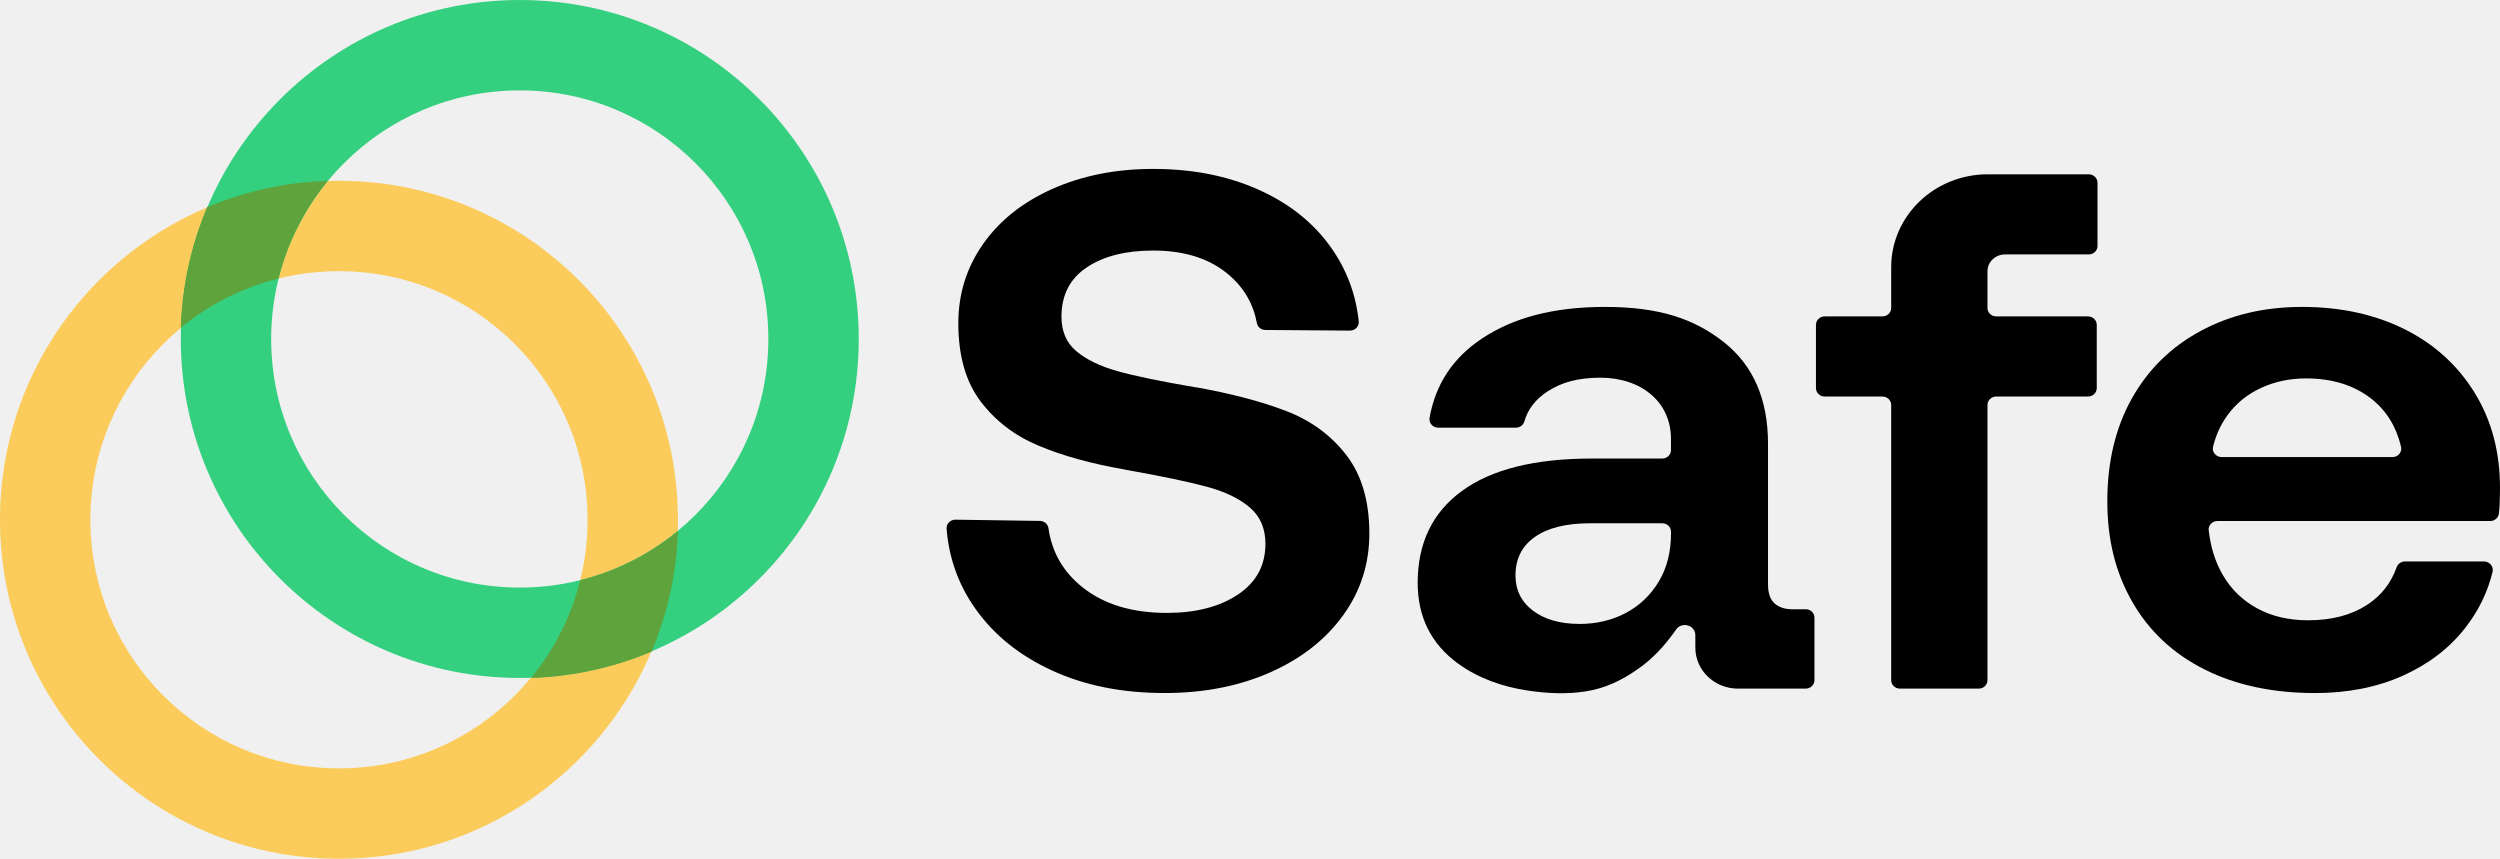
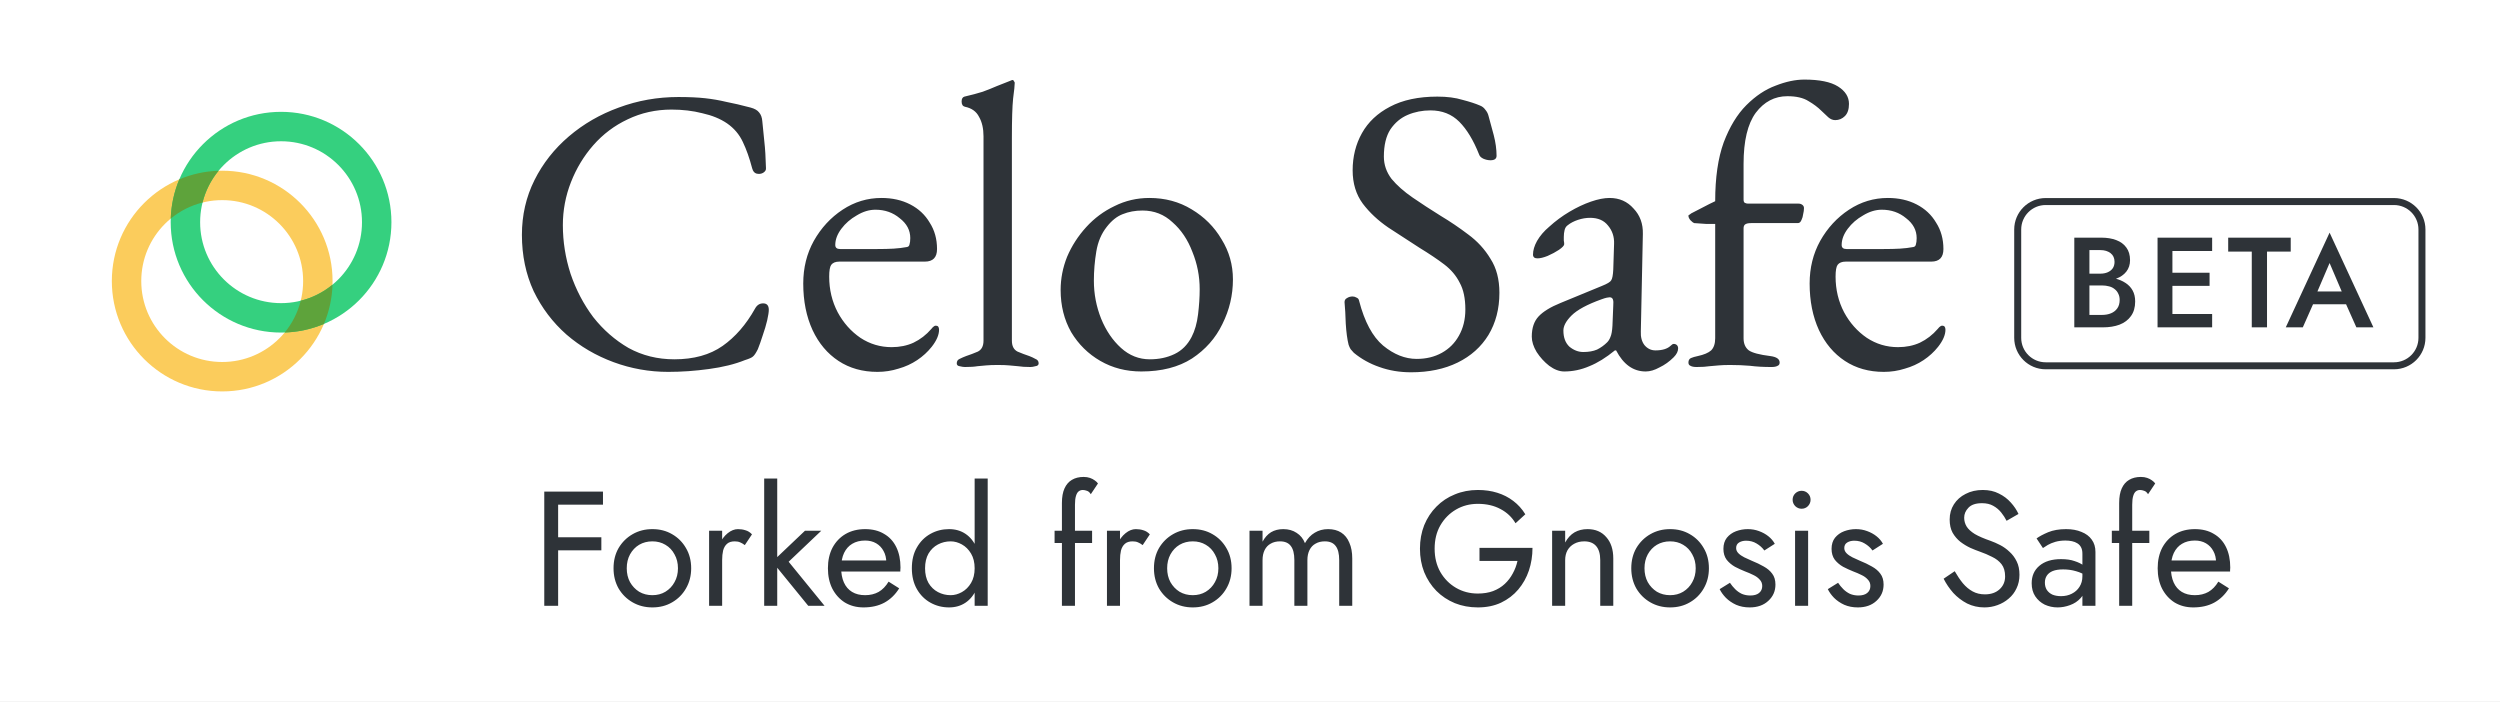
- <svg xmlns="http://www.w3.org/2000/svg" viewBox="1.861 1.683 82.97 28.5" width="82.97" height="28.5">
-   <path d="M44.557 15.328C43.737 15.011 42.735 14.747 41.552 14.535H41.527C40.377 14.34 39.515 14.161 38.94 13.998C38.365 13.836 37.913 13.616 37.583 13.339C37.254 13.063 37.089 12.681 37.089 12.193C37.089 11.477 37.368 10.933 37.926 10.559C38.484 10.185 39.219 9.998 40.132 9.998C41.129 9.998 41.936 10.241 42.553 10.73C43.108 11.168 43.447 11.725 43.572 12.399C43.596 12.534 43.715 12.633 43.856 12.634L46.662 12.655C46.834 12.656 46.972 12.514 46.955 12.349C46.861 11.447 46.552 10.626 46.028 9.888C45.444 9.067 44.641 8.428 43.618 7.973C42.596 7.517 41.434 7.289 40.132 7.289C38.898 7.289 37.787 7.509 36.797 7.948C35.809 8.388 35.039 8.997 34.49 9.778C33.94 10.559 33.666 11.437 33.666 12.413C33.666 13.486 33.911 14.348 34.401 14.998C34.891 15.649 35.533 16.141 36.328 16.474C37.122 16.808 38.077 17.072 39.193 17.267L39.32 17.291C40.502 17.503 41.386 17.69 41.97 17.853C42.553 18.016 43.013 18.243 43.352 18.536C43.689 18.828 43.858 19.227 43.858 19.731C43.858 20.447 43.554 21.008 42.946 21.414C42.337 21.821 41.551 22.024 40.587 22.024C39.437 22.024 38.508 21.744 37.798 21.182C37.152 20.672 36.772 20.017 36.658 19.216C36.638 19.078 36.518 18.973 36.374 18.971L33.571 18.93C33.401 18.928 33.263 19.066 33.276 19.23C33.355 20.214 33.675 21.101 34.236 21.89C34.852 22.761 35.702 23.444 36.784 23.939C37.865 24.436 39.108 24.683 40.511 24.683C41.813 24.683 42.979 24.456 44.011 24C45.041 23.545 45.849 22.915 46.432 22.11C47.016 21.305 47.307 20.398 47.307 19.39C47.307 18.316 47.053 17.45 46.547 16.791C46.04 16.132 45.376 15.645 44.556 15.327L44.557 15.328Z" fill="currentColor" />
-   <path d="M61.788 21.903H61.35C61.096 21.903 60.897 21.838 60.754 21.707C60.61 21.578 60.538 21.366 60.538 21.073V16.413C60.538 14.934 60.048 13.807 59.068 13.035C58.087 12.263 56.933 11.869 55.124 11.869C53.416 11.869 52.082 12.226 51.034 12.925C50.079 13.562 49.503 14.436 49.306 15.546C49.275 15.719 49.411 15.877 49.593 15.877H52.17C52.299 15.877 52.415 15.795 52.449 15.675C52.566 15.264 52.826 14.929 53.227 14.669C53.692 14.368 54.244 14.218 54.971 14.218C56.342 14.218 57.317 15.031 57.317 16.243V16.621C57.317 16.776 57.187 16.901 57.026 16.901H54.692C52.799 16.901 51.362 17.259 50.382 17.975C49.401 18.691 48.911 19.707 48.911 21.024C48.911 22.163 49.359 23.058 50.255 23.708C50.927 24.195 51.731 24.477 52.558 24.6C53.19 24.695 53.839 24.729 54.473 24.631C55.137 24.529 55.676 24.266 56.215 23.89C56.7 23.554 57.104 23.122 57.473 22.596C57.653 22.299 58.126 22.418 58.126 22.762V23.175C58.125 23.927 58.758 24.537 59.539 24.537H61.788C61.949 24.537 62.079 24.412 62.079 24.257V22.182C62.079 22.027 61.949 21.902 61.788 21.902V21.903ZM57.318 19.39C57.318 19.992 57.187 20.516 56.925 20.963C56.376 21.901 55.393 22.39 54.287 22.39C53.645 22.39 53.129 22.244 52.74 21.952C52.351 21.659 52.157 21.268 52.157 20.78C52.157 20.228 52.373 19.801 52.804 19.5C53.235 19.199 53.847 19.049 54.642 19.049H57.027C57.188 19.049 57.318 19.174 57.318 19.329V19.39V19.39Z" fill="currentColor" />
-   <path d="M71.182 7.468H67.829C66.06 7.468 64.626 8.848 64.626 10.55V11.904C64.626 12.059 64.496 12.184 64.335 12.184H62.42C62.259 12.184 62.129 12.309 62.129 12.464V14.562C62.129 14.717 62.259 14.843 62.42 14.843H64.335C64.496 14.843 64.626 14.968 64.626 15.123V24.257C64.626 24.412 64.756 24.537 64.917 24.537H67.53C67.691 24.537 67.821 24.412 67.821 24.257V15.123C67.821 14.968 67.951 14.843 68.112 14.843H71.157C71.317 14.843 71.448 14.717 71.448 14.562V12.464C71.448 12.309 71.317 12.184 71.157 12.184H68.112C67.951 12.184 67.821 12.059 67.821 11.904V10.687C67.821 10.377 68.082 10.127 68.403 10.127H71.182C71.343 10.127 71.473 10.002 71.473 9.847V7.748C71.473 7.593 71.343 7.468 71.182 7.468H71.182Z" fill="currentColor" />
-   <path d="M83.983 14.706C83.416 13.796 82.642 13.096 81.662 12.608C80.682 12.12 79.549 11.869 78.265 11.869C76.981 11.869 75.872 12.141 74.892 12.669C73.912 13.198 73.151 13.946 72.61 14.913C72.069 15.881 71.799 17.015 71.799 18.317C71.799 19.618 72.078 20.703 72.635 21.671C73.194 22.639 73.992 23.383 75.031 23.903C76.071 24.424 77.292 24.684 78.696 24.684C79.777 24.684 80.745 24.493 81.599 24.111C82.452 23.729 83.141 23.204 83.665 22.537C84.114 21.967 84.42 21.342 84.584 20.663C84.627 20.487 84.488 20.317 84.3 20.317H81.675C81.55 20.317 81.44 20.396 81.4 20.51C81.214 21.036 80.888 21.452 80.42 21.757C79.895 22.098 79.245 22.269 78.467 22.269C77.825 22.269 77.263 22.139 76.781 21.878C76.3 21.619 75.919 21.253 75.64 20.781C75.53 20.595 75.44 20.398 75.368 20.195C75.291 19.977 75.236 19.753 75.198 19.526C75.185 19.446 75.173 19.366 75.163 19.285C75.143 19.12 75.279 18.975 75.452 18.975H84.504C84.651 18.975 84.776 18.871 84.793 18.73C84.806 18.627 84.814 18.522 84.819 18.414C84.827 18.219 84.831 18.04 84.831 17.878C84.831 16.675 84.548 15.618 83.982 14.707L83.983 14.706ZM81.263 16.853H75.594C75.408 16.853 75.267 16.687 75.308 16.512C75.399 16.129 75.556 15.784 75.779 15.474C76.066 15.076 76.438 14.771 76.895 14.56C77.352 14.348 77.85 14.242 78.391 14.242C79.27 14.242 79.997 14.47 80.572 14.925C81.065 15.316 81.39 15.845 81.547 16.511C81.588 16.686 81.449 16.853 81.263 16.853V16.853Z" fill="currentColor" />
-   <g style="" transform="matrix(0.03, 0, 0, 0.03, 8.145922, 6.872715)">
-     <path id="Bottom_Ring" class="st0" d="M 165.501 677.016 C 317.401 677.016 440.501 553.916 440.501 402.016 C 440.501 250.116 317.401 127.016 165.501 127.016 C 13.601 127.016 -109.499 250.116 -109.499 402.016 C -109.499 553.916 13.601 677.016 165.501 677.016 Z M 165.501 777.016 C -41.599 777.016 -209.499 609.116 -209.499 402.016 C -209.499 194.916 -41.599 27.016 165.501 27.016 C 372.601 27.016 540.501 194.916 540.501 402.016 C 540.501 609.116 372.601 777.016 165.501 777.016 Z" style="fill: rgb(251, 204, 92);" />
-     <path id="Top_Ring" class="st1" d="M 365.501 477.016 C 517.401 477.016 640.501 353.916 640.501 202.016 C 640.501 50.116 517.401 -72.984 365.501 -72.984 C 213.601 -72.984 90.501 50.116 90.501 202.016 C 90.501 353.916 213.601 477.016 365.501 477.016 Z M 365.501 577.016 C 158.401 577.016 -9.499 409.116 -9.499 202.016 C -9.499 -5.084 158.401 -172.984 365.501 -172.984 C 572.601 -172.984 740.501 -5.084 740.501 202.016 C 740.501 409.116 572.601 577.016 365.501 577.016 Z" style="fill: rgb(53, 208, 127);" />
-     <path id="Rings_Overlap" class="st2" d="M 377.901 577.016 C 403.901 545.516 422.501 508.616 432.401 468.916 C 472.001 459.016 508.901 440.416 540.501 414.416 C 539.101 460.316 529.201 505.516 511.301 547.916 C 469.001 565.716 423.801 575.616 377.901 577.016 Z M 98.601 135.116 C 59.001 145.016 22.101 163.616 -9.499 189.616 C -8.099 143.716 1.801 98.516 19.701 56.216 C 62.001 38.416 107.301 28.516 153.101 27.016 C 127.101 58.516 108.501 95.416 98.601 135.116 Z" style="fill: rgb(94, 163, 59);" />
-   </g>
+ <svg xmlns="http://www.w3.org/2000/svg" height="3rem" viewBox="0 0 2146 602" fill="none">
+   <rect width="2146" height="602" fill="white" />
+   <path d="M190.737 310.737C229.107 310.737 260.211 279.633 260.211 241.263C260.211 202.894 229.107 171.79 190.737 171.79C152.367 171.79 121.263 202.894 121.263 241.263C121.263 279.633 152.367 310.737 190.737 310.737ZM190.737 336C138.417 336 96 293.583 96 241.263C96 188.943 138.417 146.526 190.737 146.526C243.057 146.526 285.474 188.943 285.474 241.263C285.474 293.583 243.057 336 190.737 336Z" fill="#FBCC5C" />
+   <path d="M241.263 260.211C279.633 260.211 310.737 229.107 310.737 190.737C310.737 152.367 279.633 121.263 241.263 121.263C202.894 121.263 171.79 152.367 171.79 190.737C171.79 229.107 202.894 260.211 241.263 260.211ZM241.263 285.474C188.943 285.474 146.526 243.057 146.526 190.737C146.526 138.417 188.943 96 241.263 96C293.583 96 336 138.417 336 190.737C336 243.057 293.583 285.474 241.263 285.474Z" fill="#35D07F" />
+   <path d="M244.37 285.422C250.936 277.467 255.642 268.145 258.144 258.138C268.151 255.637 277.472 250.932 285.428 244.367C285.065 255.954 282.57 267.374 278.066 278.056C267.384 282.561 255.961 285.059 244.373 285.422H244.37ZM173.858 173.855C163.852 176.357 154.53 181.062 146.574 187.626C146.937 176.04 149.433 164.619 153.936 153.938C164.619 149.434 176.041 146.938 187.629 146.576C181.066 154.531 176.361 163.85 173.858 173.855V173.855Z" fill="#5EA33B" />
+   <path d="M473.78 433.2H517.6V422H473.78V433.2ZM473.78 472.4H516.2V461.2H473.78V472.4ZM467.2 422V520H479.1V422H467.2ZM526.662 487.8C526.662 494.24 528.108 500.027 531.002 505.16C533.988 510.2 538.002 514.167 543.042 517.06C548.082 519.953 553.728 521.4 559.982 521.4C566.328 521.4 571.975 519.953 576.922 517.06C581.962 514.167 585.928 510.2 588.822 505.16C591.808 500.027 593.302 494.24 593.302 487.8C593.302 481.267 591.808 475.48 588.822 470.44C585.928 465.4 581.962 461.433 576.922 458.54C571.975 455.647 566.328 454.2 559.982 454.2C553.728 454.2 548.082 455.647 543.042 458.54C538.002 461.433 533.988 465.4 531.002 470.44C528.108 475.48 526.662 481.267 526.662 487.8ZM538.002 487.8C538.002 483.32 538.935 479.353 540.802 475.9C542.762 472.353 545.375 469.6 548.642 467.64C552.002 465.68 555.782 464.7 559.982 464.7C564.182 464.7 567.915 465.68 571.182 467.64C574.542 469.6 577.155 472.353 579.022 475.9C580.982 479.353 581.962 483.32 581.962 487.8C581.962 492.28 580.982 496.247 579.022 499.7C577.155 503.153 574.542 505.907 571.182 507.96C567.915 509.92 564.182 510.9 559.982 510.9C555.782 510.9 552.002 509.92 548.642 507.96C545.375 505.907 542.762 503.153 540.802 499.7C538.935 496.247 538.002 492.28 538.002 487.8ZM619.888 455.6H608.688V520H619.888V455.6ZM639.347 467.92L645.508 458.68C643.828 456.907 641.961 455.74 639.908 455.18C637.948 454.527 635.801 454.2 633.468 454.2C630.481 454.2 627.541 455.367 624.648 457.7C621.754 460.033 619.374 463.207 617.508 467.22C615.734 471.14 614.848 475.667 614.848 480.8H619.888C619.888 477.72 620.168 474.967 620.728 472.54C621.381 470.113 622.501 468.2 624.088 466.8C625.674 465.4 627.868 464.7 630.668 464.7C632.534 464.7 634.074 464.98 635.288 465.54C636.501 466.007 637.854 466.8 639.347 467.92ZM655.976 410.8V520H667.176V410.8H655.976ZM690.976 455.6L662.976 482.2L693.776 520H707.776L676.976 482.2L704.976 455.6H690.976ZM741.205 521.4C748.112 521.4 754.085 520.047 759.125 517.34C764.258 514.54 768.505 510.433 771.865 505.02L762.765 499.28C760.432 503.2 757.585 506.14 754.225 508.1C750.865 509.967 746.992 510.9 742.605 510.9C738.218 510.9 734.485 509.967 731.405 508.1C728.325 506.233 725.992 503.527 724.405 499.98C722.818 496.433 722.025 492.14 722.025 487.1C722.118 482.153 722.958 478 724.545 474.64C726.225 471.187 728.558 468.573 731.545 466.8C734.625 464.933 738.312 464 742.605 464C746.245 464 749.418 464.793 752.125 466.38C754.832 467.967 756.932 470.16 758.425 472.96C760.012 475.76 760.805 479.073 760.805 482.9C760.805 483.553 760.665 484.393 760.385 485.42C760.105 486.353 759.825 487.053 759.545 487.52L764.025 481.08H717.825V490.6H772.845C772.845 490.413 772.845 489.993 772.845 489.34C772.938 488.593 772.985 487.893 772.985 487.24C772.985 480.427 771.772 474.547 769.345 469.6C766.918 464.653 763.418 460.873 758.845 458.26C754.365 455.553 748.952 454.2 742.605 454.2C736.258 454.2 730.658 455.6 725.805 458.4C721.045 461.2 717.312 465.12 714.605 470.16C711.992 475.2 710.685 481.08 710.685 487.8C710.685 494.427 711.945 500.26 714.465 505.3C717.078 510.34 720.672 514.307 725.245 517.2C729.912 520 735.232 521.4 741.205 521.4ZM836.636 410.8V520H847.836V410.8H836.636ZM782.736 487.8C782.736 494.707 784.183 500.68 787.076 505.72C789.969 510.76 793.843 514.633 798.696 517.34C803.549 520.047 808.869 521.4 814.656 521.4C820.069 521.4 824.783 520.047 828.796 517.34C832.809 514.633 835.936 510.76 838.176 505.72C840.509 500.68 841.676 494.707 841.676 487.8C841.676 480.8 840.509 474.827 838.176 469.88C835.936 464.84 832.809 460.967 828.796 458.26C824.783 455.553 820.069 454.2 814.656 454.2C808.869 454.2 803.549 455.553 798.696 458.26C793.843 460.967 789.969 464.84 787.076 469.88C784.183 474.827 782.736 480.8 782.736 487.8ZM794.076 487.8C794.076 482.853 795.056 478.653 797.016 475.2C799.069 471.747 801.776 469.133 805.136 467.36C808.496 465.587 812.136 464.7 816.056 464.7C819.323 464.7 822.543 465.587 825.716 467.36C828.889 469.133 831.503 471.747 833.556 475.2C835.609 478.653 836.636 482.853 836.636 487.8C836.636 492.747 835.609 496.947 833.556 500.4C831.503 503.853 828.889 506.467 825.716 508.24C822.543 510.013 819.323 510.9 816.056 510.9C812.136 510.9 808.496 510.013 805.136 508.24C801.776 506.467 799.069 503.853 797.016 500.4C795.056 496.947 794.076 492.747 794.076 487.8ZM905.252 455.6V466.1H937.452V455.6H905.252ZM936.332 424.24L942.492 415C941.839 414.067 940.906 413.18 939.692 412.34C938.572 411.5 937.219 410.8 935.632 410.24C934.046 409.68 932.226 409.4 930.172 409.4C926.252 409.4 922.892 410.24 920.092 411.92C917.386 413.507 915.286 415.933 913.792 419.2C912.299 422.467 911.552 426.667 911.552 431.8V520H922.752V433.2C922.752 430.12 923.032 427.647 923.592 425.78C924.152 423.913 924.899 422.607 925.832 421.86C926.859 421.02 928.072 420.6 929.472 420.6C930.592 420.6 931.759 420.833 932.972 421.3C934.279 421.673 935.399 422.653 936.332 424.24ZM961.411 455.6H950.211V520H961.411V455.6ZM980.871 467.92L987.031 458.68C985.351 456.907 983.484 455.74 981.431 455.18C979.471 454.527 977.324 454.2 974.991 454.2C972.004 454.2 969.064 455.367 966.171 457.7C963.278 460.033 960.898 463.207 959.031 467.22C957.258 471.14 956.371 475.667 956.371 480.8H961.411C961.411 477.72 961.691 474.967 962.251 472.54C962.904 470.113 964.024 468.2 965.611 466.8C967.198 465.4 969.391 464.7 972.191 464.7C974.058 464.7 975.598 464.98 976.811 465.54C978.024 466.007 979.378 466.8 980.871 467.92ZM990.548 487.8C990.548 494.24 991.995 500.027 994.888 505.16C997.875 510.2 1001.89 514.167 1006.93 517.06C1011.97 519.953 1017.62 521.4 1023.87 521.4C1030.22 521.4 1035.86 519.953 1040.81 517.06C1045.85 514.167 1049.82 510.2 1052.71 505.16C1055.7 500.027 1057.19 494.24 1057.19 487.8C1057.19 481.267 1055.7 475.48 1052.71 470.44C1049.82 465.4 1045.85 461.433 1040.81 458.54C1035.86 455.647 1030.22 454.2 1023.87 454.2C1017.62 454.2 1011.97 455.647 1006.93 458.54C1001.89 461.433 997.875 465.4 994.888 470.44C991.995 475.48 990.548 481.267 990.548 487.8ZM1001.89 487.8C1001.89 483.32 1002.82 479.353 1004.69 475.9C1006.65 472.353 1009.26 469.6 1012.53 467.64C1015.89 465.68 1019.67 464.7 1023.87 464.7C1028.07 464.7 1031.8 465.68 1035.07 467.64C1038.43 469.6 1041.04 472.353 1042.91 475.9C1044.87 479.353 1045.85 483.32 1045.85 487.8C1045.85 492.28 1044.87 496.247 1042.91 499.7C1041.04 503.153 1038.43 505.907 1035.07 507.96C1031.8 509.92 1028.07 510.9 1023.87 510.9C1019.67 510.9 1015.89 509.92 1012.53 507.96C1009.26 505.907 1006.65 503.153 1004.69 499.7C1002.82 496.247 1001.89 492.28 1001.89 487.8ZM1160.77 479.4C1160.77 474.08 1159.93 469.553 1158.25 465.82C1156.67 461.993 1154.33 459.1 1151.25 457.14C1148.17 455.18 1144.44 454.2 1140.05 454.2C1135.76 454.2 1131.93 455.227 1128.57 457.28C1125.21 459.24 1122.41 462.227 1120.17 466.24C1118.68 462.413 1116.3 459.473 1113.03 457.42C1109.86 455.273 1106.03 454.2 1101.55 454.2C1097.54 454.2 1094.04 455.087 1091.05 456.86C1088.16 458.633 1085.73 461.34 1083.77 464.98V455.6H1072.57V520H1083.77V480.8C1083.77 477.44 1084.38 474.547 1085.59 472.12C1086.81 469.693 1088.53 467.873 1090.77 466.66C1093.01 465.353 1095.67 464.7 1098.75 464.7C1102.95 464.7 1106.03 466.007 1107.99 468.62C1110.05 471.233 1111.07 475.293 1111.07 480.8V520H1122.27V480.8C1122.27 477.44 1122.88 474.547 1124.09 472.12C1125.31 469.693 1127.03 467.873 1129.27 466.66C1131.51 465.353 1134.17 464.7 1137.25 464.7C1141.45 464.7 1144.53 466.007 1146.49 468.62C1148.55 471.233 1149.57 475.293 1149.57 480.8V520H1160.77V479.4ZM1269.99 481.5H1302.61C1301.77 485.327 1300.41 488.92 1298.55 492.28C1296.77 495.64 1294.49 498.627 1291.69 501.24C1288.89 503.853 1285.53 505.907 1281.61 507.4C1277.78 508.8 1273.44 509.5 1268.59 509.5C1261.68 509.5 1255.43 507.867 1249.83 504.6C1244.23 501.333 1239.75 496.807 1236.39 491.02C1233.12 485.233 1231.49 478.56 1231.49 471C1231.49 463.347 1233.12 456.673 1236.39 450.98C1239.75 445.193 1244.23 440.667 1249.83 437.4C1255.43 434.133 1261.68 432.5 1268.59 432.5C1276.05 432.5 1282.54 433.993 1288.05 436.98C1293.55 439.873 1297.85 443.933 1300.93 449.16L1309.33 441.46C1306.53 436.887 1303.07 433.06 1298.97 429.98C1294.95 426.9 1290.38 424.567 1285.25 422.98C1280.21 421.393 1274.65 420.6 1268.59 420.6C1261.49 420.6 1254.91 421.86 1248.85 424.38C1242.78 426.807 1237.51 430.307 1233.03 434.88C1228.55 439.36 1225.05 444.68 1222.53 450.84C1220.1 457 1218.89 463.72 1218.89 471C1218.89 478.28 1220.1 485 1222.53 491.16C1225.05 497.32 1228.55 502.687 1233.03 507.26C1237.51 511.74 1242.78 515.24 1248.85 517.76C1254.91 520.187 1261.49 521.4 1268.59 521.4C1276.05 521.4 1282.68 520.047 1288.47 517.34C1294.35 514.54 1299.29 510.76 1303.31 506C1307.32 501.24 1310.35 495.827 1312.41 489.76C1314.46 483.6 1315.49 477.113 1315.49 470.3H1269.99V481.5ZM1373.64 480.8V520H1384.84V479.4C1384.84 471.653 1382.83 465.54 1378.82 461.06C1374.9 456.487 1369.53 454.2 1362.72 454.2C1358.52 454.2 1354.79 455.133 1351.52 457C1348.35 458.867 1345.69 461.76 1343.54 465.68V455.6H1332.34V520H1343.54V480.8C1343.54 477.627 1344.19 474.827 1345.5 472.4C1346.9 469.973 1348.81 468.107 1351.24 466.8C1353.76 465.4 1356.65 464.7 1359.92 464.7C1364.4 464.7 1367.81 466.053 1370.14 468.76C1372.47 471.467 1373.64 475.48 1373.64 480.8ZM1400.29 487.8C1400.29 494.24 1401.74 500.027 1404.63 505.16C1407.62 510.2 1411.63 514.167 1416.67 517.06C1421.71 519.953 1427.36 521.4 1433.61 521.4C1439.96 521.4 1445.61 519.953 1450.55 517.06C1455.59 514.167 1459.56 510.2 1462.45 505.16C1465.44 500.027 1466.93 494.24 1466.93 487.8C1466.93 481.267 1465.44 475.48 1462.45 470.44C1459.56 465.4 1455.59 461.433 1450.55 458.54C1445.61 455.647 1439.96 454.2 1433.61 454.2C1427.36 454.2 1421.71 455.647 1416.67 458.54C1411.63 461.433 1407.62 465.4 1404.63 470.44C1401.74 475.48 1400.29 481.267 1400.29 487.8ZM1411.63 487.8C1411.63 483.32 1412.57 479.353 1414.43 475.9C1416.39 472.353 1419.01 469.6 1422.27 467.64C1425.63 465.68 1429.41 464.7 1433.61 464.7C1437.81 464.7 1441.55 465.68 1444.81 467.64C1448.17 469.6 1450.79 472.353 1452.65 475.9C1454.61 479.353 1455.59 483.32 1455.59 487.8C1455.59 492.28 1454.61 496.247 1452.65 499.7C1450.79 503.153 1448.17 505.907 1444.81 507.96C1441.55 509.92 1437.81 510.9 1433.61 510.9C1429.41 510.9 1425.63 509.92 1422.27 507.96C1419.01 505.907 1416.39 503.153 1414.43 499.7C1412.57 496.247 1411.63 492.28 1411.63 487.8ZM1484.98 500.26L1476.16 505.72C1477.37 508.24 1479.15 510.713 1481.48 513.14C1483.91 515.567 1486.85 517.573 1490.3 519.16C1493.75 520.653 1497.63 521.4 1501.92 521.4C1508.55 521.4 1513.87 519.533 1517.88 515.8C1521.99 512.067 1524.04 507.4 1524.04 501.8C1524.04 497.973 1523.11 494.847 1521.24 492.42C1519.47 489.993 1517.04 487.94 1513.96 486.26C1510.88 484.487 1507.47 482.853 1503.74 481.36C1501.5 480.427 1499.35 479.447 1497.3 478.42C1495.25 477.393 1493.57 476.227 1492.26 474.92C1490.95 473.613 1490.3 472.12 1490.3 470.44C1490.3 468.293 1491.14 466.707 1492.82 465.68C1494.5 464.653 1496.51 464.14 1498.84 464.14C1502.2 464.14 1505.19 464.933 1507.8 466.52C1510.51 468.107 1512.75 470.113 1514.52 472.54L1523.48 466.8C1522.17 464.373 1520.35 462.227 1518.02 460.36C1515.69 458.493 1512.98 457 1509.9 455.88C1506.91 454.76 1503.69 454.2 1500.24 454.2C1496.79 454.2 1493.43 454.807 1490.16 456.02C1486.99 457.233 1484.37 459.1 1482.32 461.62C1480.36 464.14 1479.38 467.313 1479.38 471.14C1479.38 474.873 1480.31 478 1482.18 480.52C1484.14 482.947 1486.52 484.953 1489.32 486.54C1492.21 488.033 1495.06 489.34 1497.86 490.46C1500.38 491.393 1502.76 492.42 1505 493.54C1507.24 494.567 1509.06 495.873 1510.46 497.46C1511.95 498.953 1512.7 500.82 1512.7 503.06C1512.7 505.58 1511.77 507.587 1509.9 509.08C1508.13 510.48 1505.65 511.18 1502.48 511.18C1499.87 511.18 1497.44 510.713 1495.2 509.78C1493.05 508.753 1491.14 507.4 1489.46 505.72C1487.78 504.04 1486.29 502.22 1484.98 500.26ZM1538.79 429C1538.79 431.053 1539.53 432.873 1541.03 434.46C1542.61 435.953 1544.43 436.7 1546.49 436.7C1548.63 436.7 1550.45 435.953 1551.95 434.46C1553.44 432.873 1554.19 431.053 1554.19 429C1554.19 426.853 1553.44 425.033 1551.95 423.54C1550.45 422.047 1548.63 421.3 1546.49 421.3C1544.43 421.3 1542.61 422.047 1541.03 423.54C1539.53 425.033 1538.79 426.853 1538.79 429ZM1540.89 455.6V520H1552.09V455.6H1540.89ZM1577.81 500.26L1568.99 505.72C1570.21 508.24 1571.98 510.713 1574.31 513.14C1576.74 515.567 1579.68 517.573 1583.13 519.16C1586.59 520.653 1590.46 521.4 1594.75 521.4C1601.38 521.4 1606.7 519.533 1610.71 515.8C1614.82 512.067 1616.87 507.4 1616.87 501.8C1616.87 497.973 1615.94 494.847 1614.07 492.42C1612.3 489.993 1609.87 487.94 1606.79 486.26C1603.71 484.487 1600.31 482.853 1596.57 481.36C1594.33 480.427 1592.19 479.447 1590.13 478.42C1588.08 477.393 1586.4 476.227 1585.09 474.92C1583.79 473.613 1583.13 472.12 1583.13 470.44C1583.13 468.293 1583.97 466.707 1585.65 465.68C1587.33 464.653 1589.34 464.14 1591.67 464.14C1595.03 464.14 1598.02 464.933 1600.63 466.52C1603.34 468.107 1605.58 470.113 1607.35 472.54L1616.31 466.8C1615.01 464.373 1613.19 462.227 1610.85 460.36C1608.52 458.493 1605.81 457 1602.73 455.88C1599.75 454.76 1596.53 454.2 1593.07 454.2C1589.62 454.2 1586.26 454.807 1582.99 456.02C1579.82 457.233 1577.21 459.1 1575.15 461.62C1573.19 464.14 1572.21 467.313 1572.21 471.14C1572.21 474.873 1573.15 478 1575.01 480.52C1576.97 482.947 1579.35 484.953 1582.15 486.54C1585.05 488.033 1587.89 489.34 1590.69 490.46C1593.21 491.393 1595.59 492.42 1597.83 493.54C1600.07 494.567 1601.89 495.873 1603.29 497.46C1604.79 498.953 1605.53 500.82 1605.53 503.06C1605.53 505.58 1604.6 507.587 1602.73 509.08C1600.96 510.48 1598.49 511.18 1595.31 511.18C1592.7 511.18 1590.27 510.713 1588.03 509.78C1585.89 508.753 1583.97 507.4 1582.29 505.72C1580.61 504.04 1579.12 502.22 1577.81 500.26ZM1677.93 490.32L1668.41 496.76C1670.56 501.053 1673.31 505.113 1676.67 508.94C1680.12 512.673 1684.09 515.707 1688.57 518.04C1693.14 520.28 1698.09 521.4 1703.41 521.4C1707.33 521.4 1711.06 520.747 1714.61 519.44C1718.25 518.133 1721.47 516.267 1724.27 513.84C1727.16 511.413 1729.4 508.473 1730.99 505.02C1732.67 501.567 1733.51 497.693 1733.51 493.4C1733.51 488.92 1732.72 485.093 1731.13 481.92C1729.54 478.653 1727.49 475.9 1724.97 473.66C1722.54 471.327 1719.88 469.413 1716.99 467.92C1714.1 466.427 1711.34 465.213 1708.73 464.28C1703.04 462.32 1698.51 460.36 1695.15 458.4C1691.88 456.347 1689.55 454.2 1688.15 451.96C1686.75 449.627 1686.05 447.107 1686.05 444.4C1686.05 441.227 1687.26 438.38 1689.69 435.86C1692.12 433.247 1695.99 431.94 1701.31 431.94C1705.14 431.94 1708.36 432.687 1710.97 434.18C1713.68 435.673 1715.96 437.587 1717.83 439.92C1719.7 442.253 1721.24 444.633 1722.45 447.06L1732.67 441.18C1731.08 437.727 1728.89 434.46 1726.09 431.38C1723.29 428.207 1719.88 425.64 1715.87 423.68C1711.95 421.627 1707.33 420.6 1702.01 420.6C1696.5 420.6 1691.6 421.72 1687.31 423.96C1683.02 426.107 1679.66 429.093 1677.23 432.92C1674.8 436.747 1673.59 441.087 1673.59 445.94C1673.59 450.42 1674.43 454.2 1676.11 457.28C1677.88 460.36 1680.12 462.973 1682.83 465.12C1685.54 467.173 1688.38 468.9 1691.37 470.3C1694.36 471.607 1697.06 472.68 1699.49 473.52C1703.22 474.827 1706.72 476.32 1709.99 478C1713.35 479.587 1716.06 481.687 1718.11 484.3C1720.16 486.913 1721.19 490.413 1721.19 494.8C1721.19 499.28 1719.6 502.967 1716.43 505.86C1713.26 508.753 1709.06 510.2 1703.83 510.2C1699.91 510.2 1696.41 509.36 1693.33 507.68C1690.25 506 1687.45 503.667 1684.93 500.68C1682.5 497.693 1680.17 494.24 1677.93 490.32ZM1755.33 500.12C1755.33 497.787 1755.89 495.78 1757.01 494.1C1758.13 492.42 1759.81 491.113 1762.05 490.18C1764.38 489.247 1767.37 488.78 1771.01 488.78C1774.93 488.78 1778.62 489.293 1782.07 490.32C1785.52 491.253 1788.88 492.84 1792.15 495.08V488.5C1791.5 487.66 1790.24 486.587 1788.37 485.28C1786.5 483.88 1783.98 482.667 1780.81 481.64C1777.73 480.52 1773.86 479.96 1769.19 479.96C1761.26 479.96 1755.05 481.873 1750.57 485.7C1746.18 489.433 1743.99 494.427 1743.99 500.68C1743.99 505.067 1745.02 508.8 1747.07 511.88C1749.12 514.96 1751.83 517.34 1755.19 519.02C1758.64 520.607 1762.33 521.4 1766.25 521.4C1769.8 521.4 1773.34 520.747 1776.89 519.44C1780.53 518.133 1783.56 516.127 1785.99 513.42C1788.51 510.713 1789.77 507.307 1789.77 503.2L1787.53 494.8C1787.53 498.16 1786.69 501.147 1785.01 503.76C1783.42 506.28 1781.23 508.24 1778.43 509.64C1775.72 511.04 1772.64 511.74 1769.19 511.74C1766.48 511.74 1764.06 511.32 1761.91 510.48C1759.86 509.547 1758.22 508.193 1757.01 506.42C1755.89 504.647 1755.33 502.547 1755.33 500.12ZM1753.65 470.44C1754.68 469.693 1756.08 468.807 1757.85 467.78C1759.62 466.753 1761.77 465.867 1764.29 465.12C1766.9 464.373 1769.8 464 1772.97 464C1774.93 464 1776.8 464.187 1778.57 464.56C1780.34 464.933 1781.88 465.54 1783.19 466.38C1784.59 467.22 1785.66 468.387 1786.41 469.88C1787.16 471.28 1787.53 473.1 1787.53 475.34V520H1798.73V473.8C1798.73 469.6 1797.66 466.053 1795.51 463.16C1793.46 460.267 1790.52 458.073 1786.69 456.58C1782.96 454.993 1778.57 454.2 1773.53 454.2C1767.56 454.2 1762.42 455.087 1758.13 456.86C1753.93 458.633 1750.62 460.407 1748.19 462.18L1753.65 470.44ZM1812.79 455.6V466.1H1844.99V455.6H1812.79ZM1843.87 424.24L1850.03 415C1849.38 414.067 1848.44 413.18 1847.23 412.34C1846.11 411.5 1844.76 410.8 1843.17 410.24C1841.58 409.68 1839.76 409.4 1837.71 409.4C1833.79 409.4 1830.43 410.24 1827.63 411.92C1824.92 413.507 1822.82 415.933 1821.33 419.2C1819.84 422.467 1819.09 426.667 1819.09 431.8V520H1830.29V433.2C1830.29 430.12 1830.57 427.647 1831.13 425.78C1831.69 423.913 1832.44 422.607 1833.37 421.86C1834.4 421.02 1835.61 420.6 1837.01 420.6C1838.13 420.6 1839.3 420.833 1840.51 421.3C1841.82 421.673 1842.94 422.653 1843.87 424.24ZM1882.67 521.4C1889.58 521.4 1895.55 520.047 1900.59 517.34C1905.72 514.54 1909.97 510.433 1913.33 505.02L1904.23 499.28C1901.9 503.2 1899.05 506.14 1895.69 508.1C1892.33 509.967 1888.46 510.9 1884.07 510.9C1879.68 510.9 1875.95 509.967 1872.87 508.1C1869.79 506.233 1867.46 503.527 1865.87 499.98C1864.28 496.433 1863.49 492.14 1863.49 487.1C1863.58 482.153 1864.42 478 1866.01 474.64C1867.69 471.187 1870.02 468.573 1873.01 466.8C1876.09 464.933 1879.78 464 1884.07 464C1887.71 464 1890.88 464.793 1893.59 466.38C1896.3 467.967 1898.4 470.16 1899.89 472.96C1901.48 475.76 1902.27 479.073 1902.27 482.9C1902.27 483.553 1902.13 484.393 1901.85 485.42C1901.57 486.353 1901.29 487.053 1901.01 487.52L1905.49 481.08H1859.29V490.6H1914.31C1914.31 490.413 1914.31 489.993 1914.31 489.34C1914.4 488.593 1914.45 487.893 1914.45 487.24C1914.45 480.427 1913.24 474.547 1910.81 469.6C1908.38 464.653 1904.88 460.873 1900.31 458.26C1895.83 455.553 1890.42 454.2 1884.07 454.2C1877.72 454.2 1872.12 455.6 1867.27 458.4C1862.51 461.2 1858.78 465.12 1856.07 470.16C1853.46 475.2 1852.15 481.08 1852.15 487.8C1852.15 494.427 1853.41 500.26 1855.93 505.3C1858.54 510.34 1862.14 514.307 1866.71 517.2C1871.38 520 1876.7 521.4 1882.67 521.4Z" fill="#2E3338" />
+   <path d="M573.636 319.22C557.396 319.22 541.736 316.436 526.656 310.868C511.576 305.3 498.12 297.412 486.288 287.204C474.456 276.764 465.06 264.352 458.1 249.968C451.372 235.352 448.008 219.228 448.008 201.596C448.008 184.66 451.604 169 458.796 154.616C465.988 140.232 475.848 127.704 488.376 117.032C500.904 106.36 515.172 98.124 531.18 92.324C547.42 86.292 564.472 83.276 582.336 83.276C591.384 83.276 599.04 83.624 605.304 84.32C611.568 85.016 617.6 86.06 623.4 87.452C629.432 88.612 636.392 90.236 644.28 92.324C647.76 93.252 650.196 94.644 651.588 96.5C653.212 98.356 654.14 100.908 654.372 104.156C654.836 109.492 655.416 115.292 656.112 121.556C656.808 127.588 657.272 135.128 657.504 144.176C657.736 145.8 656.924 147.192 655.068 148.352C653.444 149.28 651.588 149.512 649.5 149.048C647.644 148.584 646.368 147.076 645.672 144.524C643.352 135.708 640.684 128.168 637.668 121.904C634.652 115.408 630.128 110.072 624.096 105.896C618.296 101.952 611.22 99.052 602.868 97.196C594.748 95.108 585.932 94.064 576.42 94.064C562.964 94.064 550.436 96.848 538.836 102.416C527.468 107.752 517.608 115.176 509.256 124.688C501.136 133.968 494.756 144.524 490.116 156.356C485.476 168.188 483.156 180.484 483.156 193.244C483.156 207.396 485.36 221.316 489.768 235.004C494.408 248.692 500.904 261.104 509.256 272.24C517.84 283.144 527.932 291.96 539.532 298.688C551.364 305.184 564.472 308.432 578.856 308.432C595.56 308.432 609.364 304.604 620.268 296.948C631.172 289.292 640.452 278.62 648.108 264.932C649.732 261.916 652.052 260.408 655.068 260.408C658.316 260.408 659.94 262.264 659.94 265.976C659.94 267.832 659.476 270.848 658.548 275.024C657.62 278.968 656.344 283.26 654.72 287.9C653.328 292.308 651.936 296.252 650.544 299.732C648.92 302.98 647.528 305.068 646.368 305.996C645.44 306.924 643.12 307.968 639.408 309.128C630.824 312.608 620.5 315.16 608.436 316.784C596.604 318.408 585.004 319.22 573.636 319.22ZM753.19 319.22C740.43 319.22 729.294 316.088 719.782 309.824C710.27 303.56 702.846 294.744 697.51 283.376C692.174 271.776 689.506 258.436 689.506 243.356C689.506 229.9 692.522 217.72 698.554 206.816C704.818 195.68 713.054 186.748 723.262 180.02C733.47 173.292 744.606 169.928 756.67 169.928C765.95 169.928 774.186 171.784 781.378 175.496C788.57 179.208 794.138 184.428 798.082 191.156C802.258 197.652 804.346 205.192 804.346 213.776C804.346 220.968 800.866 224.564 793.906 224.564H720.478C717.23 224.564 714.91 225.492 713.518 227.348C712.358 228.972 711.778 232.336 711.778 237.44C711.778 248.576 714.214 258.784 719.086 268.064C723.958 277.112 730.454 284.42 738.574 289.988C746.694 295.324 755.626 297.992 765.37 297.992C772.33 297.992 778.594 296.716 784.162 294.164C789.962 291.38 795.066 287.436 799.474 282.332C800.402 281.172 801.098 280.476 801.562 280.244C802.026 279.78 802.606 279.548 803.302 279.548C805.158 279.548 806.086 280.708 806.086 283.028C806.086 287.436 803.998 292.308 799.822 297.644C796.342 302.052 792.166 305.88 787.294 309.128C782.422 312.376 777.086 314.812 771.286 316.436C765.486 318.292 759.454 319.22 753.19 319.22ZM721.174 213.776H752.842C758.41 213.776 763.166 213.66 767.11 213.428C771.054 213.196 774.882 212.732 778.594 212.036C779.754 211.804 780.45 211.108 780.682 209.948C781.146 208.556 781.378 206.7 781.378 204.38C781.378 197.652 778.362 191.968 772.33 187.328C766.53 182.456 759.57 180.02 751.45 180.02C746.114 180.02 740.778 181.644 735.442 184.892C730.106 187.908 725.698 191.736 722.218 196.376C718.738 201.016 716.998 205.656 716.998 210.296C716.998 212.616 718.39 213.776 721.174 213.776ZM828.236 315.044C827.076 315.044 825.568 314.812 823.712 314.348C822.088 314.116 821.276 313.304 821.276 311.912C821.276 310.056 822.088 308.78 823.712 308.084C825.568 307.156 827.424 306.344 829.28 305.648C832.76 304.488 836.124 303.212 839.372 301.82C842.62 300.196 844.244 297.064 844.244 292.424V117.032C844.244 110.304 842.968 104.736 840.416 100.328C838.096 95.688 834.036 92.788 828.236 91.628C826.38 91.164 825.452 89.656 825.452 87.104C825.452 84.784 826.264 83.392 827.888 82.928C833.92 81.536 839.14 80.144 843.548 78.752C847.956 77.128 852.016 75.504 855.728 73.88C859.672 72.256 863.5 70.748 867.212 69.356C868.14 68.892 868.836 68.66 869.3 68.66C869.764 68.66 870.112 69.008 870.344 69.704C870.808 70.168 871.04 70.632 871.04 71.096C871.04 73.184 870.576 77.708 869.648 84.668C868.952 91.396 868.604 102.648 868.604 118.424V292.424C868.604 297.064 870.228 300.196 873.476 301.82C876.724 303.212 880.088 304.488 883.568 305.648C885.424 306.344 887.164 307.156 888.788 308.084C890.644 308.78 891.572 310.056 891.572 311.912C891.572 313.304 890.644 314.116 888.788 314.348C887.164 314.812 885.772 315.044 884.612 315.044C880.204 315.044 876.608 314.812 873.824 314.348C871.272 314.116 868.72 313.884 866.168 313.652C863.848 313.42 860.6 313.304 856.424 313.304C852.48 313.304 849.232 313.42 846.68 313.652C844.128 313.884 841.576 314.116 839.024 314.348C836.472 314.812 832.876 315.044 828.236 315.044ZM979.698 318.872C966.706 318.872 954.99 315.856 944.55 309.824C934.11 303.792 925.758 295.556 919.494 285.116C913.462 274.444 910.446 262.38 910.446 248.924C910.446 239.18 912.302 229.668 916.014 220.388C919.958 211.108 925.41 202.64 932.37 194.984C939.33 187.328 947.45 181.296 956.73 176.888C966.01 172.248 975.986 169.928 986.658 169.928C1000.11 169.928 1012.18 173.176 1022.85 179.672C1033.75 186.168 1042.34 194.752 1048.6 205.424C1055.1 215.864 1058.35 227.348 1058.35 239.876C1058.35 253.332 1055.33 266.092 1049.3 278.156C1043.5 290.22 1034.8 300.08 1023.2 307.736C1011.6 315.16 997.098 318.872 979.698 318.872ZM987.006 308.432C994.894 308.432 1001.97 306.924 1008.23 303.908C1014.5 300.892 1019.37 296.02 1022.85 289.292C1025.63 283.956 1027.49 277.46 1028.42 269.804C1029.35 262.148 1029.81 254.956 1029.81 248.228C1029.81 237.092 1027.72 226.42 1023.55 216.212C1019.6 205.772 1013.92 197.304 1006.49 190.808C999.302 184.08 990.718 180.716 980.742 180.716C974.478 180.716 968.794 181.76 963.69 183.848C958.818 185.704 954.294 189.3 950.118 194.636C945.478 200.436 942.462 207.512 941.07 215.864C939.678 224.216 938.982 232.568 938.982 240.92C938.982 252.288 941.07 263.192 945.246 273.632C949.422 283.84 955.106 292.192 962.298 298.688C969.49 305.184 977.726 308.432 987.006 308.432ZM1211.23 319.568C1201.48 319.568 1192.43 318.06 1184.08 315.044C1175.96 312.26 1168.65 308.2 1162.16 302.864C1161.23 301.936 1160.3 300.892 1159.37 299.732C1158.68 298.572 1158.1 297.296 1157.63 295.904C1156.47 291.264 1155.66 285.232 1155.2 277.808C1154.97 270.384 1154.62 264.236 1154.15 259.364C1154.15 257.74 1154.85 256.58 1156.24 255.884C1157.63 254.956 1159.26 254.492 1161.11 254.492C1162.27 254.492 1163.43 254.84 1164.59 255.536C1165.75 256 1166.45 256.928 1166.68 258.32C1171.32 276.184 1178.17 288.944 1187.21 296.6C1196.49 304.256 1206.12 308.084 1216.1 308.084C1224.22 308.084 1231.41 306.344 1237.67 302.864C1243.94 299.384 1248.81 294.512 1252.29 288.248C1256 281.752 1257.86 274.212 1257.86 265.628C1257.86 256.116 1256.23 248.46 1252.99 242.66C1249.97 236.628 1245.56 231.408 1239.76 227C1233.96 222.592 1226.89 217.836 1218.53 212.732C1209.49 206.932 1200.55 201.132 1191.74 195.332C1182.92 189.3 1175.61 182.456 1169.81 174.8C1164.01 166.912 1161.11 157.4 1161.11 146.264C1161.11 134.432 1163.78 123.76 1169.12 114.248C1174.45 104.736 1182.46 97.196 1193.13 91.628C1204.03 85.828 1217.61 82.928 1233.85 82.928C1242.2 82.928 1249.39 83.856 1255.42 85.712C1261.69 87.336 1266.67 88.96 1270.39 90.584C1272.24 91.28 1273.75 92.44 1274.91 94.064C1276.3 95.688 1277.23 97.428 1277.69 99.284C1279.09 104.156 1280.59 109.724 1282.22 115.988C1283.84 122.252 1284.65 128.168 1284.65 133.736C1284.65 136.288 1282.91 137.564 1279.43 137.564C1277.35 137.564 1275.26 137.1 1273.17 136.172C1271.31 135.244 1270.15 134.084 1269.69 132.692C1264.82 120.396 1259.13 111 1252.64 104.504C1246.14 98.008 1237.91 94.76 1227.93 94.76C1220.97 94.76 1214.47 96.036 1208.44 98.588C1202.41 101.14 1197.42 105.316 1193.48 111.116C1189.77 116.916 1187.91 124.688 1187.91 134.432C1187.91 141.392 1190.11 147.772 1194.52 153.572C1199.16 159.14 1205.19 164.476 1212.62 169.58C1220.04 174.684 1228.05 179.904 1236.63 185.24C1244.75 190.112 1252.64 195.448 1260.29 201.248C1268.18 207.048 1274.56 214.008 1279.43 222.128C1284.54 230.016 1287.09 239.76 1287.09 251.36C1287.09 265.048 1283.96 277.112 1277.69 287.552C1271.43 297.76 1262.61 305.648 1251.25 311.216C1239.88 316.784 1226.54 319.568 1211.23 319.568ZM1342.72 318.872C1338.54 318.872 1334.25 317.248 1329.84 314C1325.66 310.752 1322.07 306.808 1319.05 302.168C1316.27 297.528 1314.88 293.12 1314.88 288.944C1314.88 281.52 1316.85 275.72 1320.79 271.544C1324.74 267.368 1331 263.54 1339.58 260.06L1375.08 245.444C1379.72 243.588 1382.39 241.964 1383.08 240.572C1384.01 239.18 1384.59 236.164 1384.82 231.524L1385.52 209.252C1385.75 203.22 1384.01 198 1380.3 193.592C1376.82 189.184 1371.72 186.98 1364.99 186.98C1361.51 186.98 1358.03 187.56 1354.55 188.72C1351.07 189.88 1348.17 191.388 1345.85 193.244C1344.46 194.172 1343.53 195.564 1343.06 197.42C1342.6 199.276 1342.37 201.248 1342.37 203.336C1342.37 204.264 1342.37 205.308 1342.37 206.468C1342.6 207.628 1342.72 208.672 1342.72 209.6C1342.72 210.76 1341.21 212.384 1338.19 214.472C1335.41 216.328 1332.16 218.068 1328.45 219.692C1324.97 221.084 1322.07 221.78 1319.75 221.78C1318.59 221.78 1317.66 221.548 1316.96 221.084C1316.27 220.388 1315.92 219.576 1315.92 218.648C1315.92 214.936 1317.08 210.992 1319.4 206.816C1321.95 202.408 1325.43 198.348 1329.84 194.636C1335.18 189.764 1340.98 185.472 1347.24 181.76C1353.5 178.048 1359.65 175.148 1365.68 173.06C1371.72 170.972 1377.05 169.928 1381.69 169.928C1390.04 169.928 1396.89 172.944 1402.22 178.976C1407.79 184.776 1410.46 192.084 1410.23 200.9L1408.49 284.42C1408.26 289.292 1409.3 293.236 1411.62 296.252C1414.17 299.268 1417.3 300.776 1421.02 300.776C1426.82 300.776 1431.11 299.5 1433.89 296.948C1435.05 295.788 1435.98 295.208 1436.68 295.208C1437.84 295.208 1438.76 295.556 1439.46 296.252C1440.16 296.948 1440.5 297.876 1440.5 299.036C1440.5 301.588 1439.23 304.14 1436.68 306.692C1432.96 310.404 1428.9 313.304 1424.5 315.392C1420.32 317.712 1416.38 318.872 1412.66 318.872C1401.99 318.872 1393.52 312.84 1387.26 300.776H1386.22C1378.56 307.04 1371.25 311.564 1364.29 314.348C1357.33 317.364 1350.14 318.872 1342.72 318.872ZM1359.07 302.168C1363.71 302.168 1367.66 301.472 1370.9 300.08C1374.15 298.456 1377.05 296.368 1379.6 293.816C1380.76 292.656 1381.69 291.148 1382.39 289.292C1383.32 287.204 1383.9 283.956 1384.13 279.548L1384.82 262.496C1385.06 259.944 1384.94 258.088 1384.48 256.928C1384.01 255.768 1383.08 255.188 1381.69 255.188C1381.23 255.188 1380.42 255.304 1379.26 255.536C1378.1 255.768 1376.59 256.232 1374.73 256.928C1362.44 261.336 1353.85 265.976 1348.98 270.848C1344.34 275.488 1342.02 279.78 1342.02 283.724C1342.02 289.756 1343.76 294.396 1347.24 297.644C1350.95 300.66 1354.9 302.168 1359.07 302.168ZM1456.31 315.044C1453.99 315.044 1452.25 314.696 1451.09 314C1449.93 313.536 1449.35 312.608 1449.35 311.216C1449.35 309.36 1450.04 308.084 1451.44 307.388C1453.06 306.692 1455.03 306.112 1457.35 305.648C1462.69 304.488 1466.52 302.864 1468.84 300.776C1471.16 298.456 1472.32 294.976 1472.32 290.336V192.2C1470 192.2 1467.33 192.2 1464.31 192.2C1461.3 191.968 1457.93 191.736 1454.22 191.504C1453.52 191.272 1452.48 190.46 1451.09 189.068C1449.93 187.676 1449.35 186.4 1449.35 185.24C1449.35 184.776 1449.7 184.428 1450.39 184.196C1451.09 183.732 1451.55 183.384 1451.78 183.152C1455.96 181.064 1459.56 179.208 1462.57 177.584C1465.59 175.96 1468.84 174.336 1472.32 172.712C1472.32 152.528 1474.75 135.708 1479.62 122.252C1484.73 108.796 1491.22 98.124 1499.11 90.236C1507 82.348 1515.35 76.78 1524.17 73.532C1532.98 70.052 1541.22 68.312 1548.88 68.312C1561.87 68.312 1571.5 70.284 1577.76 74.228C1584.02 78.172 1587.16 83.16 1587.16 89.192C1587.16 93.832 1586 97.312 1583.68 99.632C1581.36 101.952 1578.57 103.112 1575.32 103.112C1573.24 103.112 1571.26 102.3 1569.41 100.676C1567.78 99.052 1565.81 97.196 1563.49 95.108C1560.48 92.092 1556.76 89.308 1552.36 86.756C1547.95 83.972 1541.92 82.58 1534.26 82.58C1523.36 82.58 1514.31 87.336 1507.12 96.848C1500.16 106.36 1496.68 120.976 1496.68 140.696V171.32C1496.68 172.712 1497.02 173.64 1497.72 174.104C1498.65 174.568 1499.58 174.8 1500.5 174.8H1544C1545.16 174.8 1546.21 175.148 1547.14 175.844C1548.06 176.54 1548.53 177.468 1548.53 178.628C1548.53 180.252 1548.3 181.992 1547.83 183.848C1547.6 185.704 1547.14 187.328 1546.44 188.72C1545.74 190.576 1544.7 191.504 1543.31 191.504H1503.29C1500.5 191.504 1498.65 191.968 1497.72 192.896C1497.02 193.592 1496.68 194.636 1496.68 196.028V290.336C1496.68 294.976 1498.18 298.456 1501.2 300.776C1504.22 302.864 1510.36 304.488 1519.64 305.648C1524.98 306.344 1527.65 308.2 1527.65 311.216C1527.65 312.608 1527.07 313.536 1525.91 314C1524.75 314.696 1523.01 315.044 1520.69 315.044C1513.73 315.044 1507.58 314.696 1502.24 314C1496.91 313.536 1491.22 313.304 1485.19 313.304C1481.25 313.304 1478 313.42 1475.45 313.652C1472.9 313.884 1470.23 314.116 1467.44 314.348C1464.66 314.812 1460.95 315.044 1456.31 315.044ZM1617.07 319.22C1604.31 319.22 1593.18 316.088 1583.67 309.824C1574.15 303.56 1566.73 294.744 1561.39 283.376C1556.06 271.776 1553.39 258.436 1553.39 243.356C1553.39 229.9 1556.41 217.72 1562.44 206.816C1568.7 195.68 1576.94 186.748 1587.15 180.02C1597.35 173.292 1608.49 169.928 1620.55 169.928C1629.83 169.928 1638.07 171.784 1645.26 175.496C1652.45 179.208 1658.02 184.428 1661.97 191.156C1666.14 197.652 1668.23 205.192 1668.23 213.776C1668.23 220.968 1664.75 224.564 1657.79 224.564H1584.36C1581.11 224.564 1578.79 225.492 1577.4 227.348C1576.24 228.972 1575.66 232.336 1575.66 237.44C1575.66 248.576 1578.1 258.784 1582.97 268.064C1587.84 277.112 1594.34 284.42 1602.46 289.988C1610.58 295.324 1619.51 297.992 1629.25 297.992C1636.21 297.992 1642.48 296.716 1648.05 294.164C1653.85 291.38 1658.95 287.436 1663.36 282.332C1664.29 281.172 1664.98 280.476 1665.45 280.244C1665.91 279.78 1666.49 279.548 1667.19 279.548C1669.04 279.548 1669.97 280.708 1669.97 283.028C1669.97 287.436 1667.88 292.308 1663.71 297.644C1660.23 302.052 1656.05 305.88 1651.18 309.128C1646.31 312.376 1640.97 314.812 1635.17 316.436C1629.37 318.292 1623.34 319.22 1617.07 319.22ZM1585.06 213.776H1616.73C1622.29 213.776 1627.05 213.66 1630.99 213.428C1634.94 213.196 1638.77 212.732 1642.48 212.036C1643.64 211.804 1644.33 211.108 1644.57 209.948C1645.03 208.556 1645.26 206.7 1645.26 204.38C1645.26 197.652 1642.25 191.968 1636.21 187.328C1630.41 182.456 1623.45 180.02 1615.33 180.02C1610 180.02 1604.66 181.644 1599.33 184.892C1593.99 187.908 1589.58 191.736 1586.1 196.376C1582.62 201.016 1580.88 205.656 1580.88 210.296C1580.88 212.616 1582.27 213.776 1585.06 213.776Z" fill="#2E3338" />
+   <path d="M1790.48 241.29H1803.79C1808.63 241.29 1812.88 240.593 1816.55 239.2C1820.29 237.807 1823.19 235.79 1825.24 233.15C1827.37 230.437 1828.43 227.173 1828.43 223.36C1828.43 218.96 1827.37 215.33 1825.24 212.47C1823.19 209.61 1820.29 207.483 1816.55 206.09C1812.88 204.697 1808.63 204 1803.79 204H1780.58V281H1805.11C1810.54 281 1815.3 280.23 1819.41 278.69C1823.59 277.077 1826.85 274.62 1829.2 271.32C1831.62 268.02 1832.83 263.84 1832.83 258.78C1832.83 255.113 1832.1 251.96 1830.63 249.32C1829.16 246.68 1827.11 244.517 1824.47 242.83C1821.9 241.143 1818.97 239.897 1815.67 239.09C1812.37 238.283 1808.85 237.88 1805.11 237.88H1790.48V245.03H1804.34C1806.54 245.03 1808.56 245.287 1810.39 245.8C1812.22 246.24 1813.8 247.01 1815.12 248.11C1816.51 249.137 1817.58 250.457 1818.31 252.07C1819.12 253.61 1819.52 255.407 1819.52 257.46C1819.52 260.32 1818.86 262.703 1817.54 264.61C1816.22 266.517 1814.42 267.947 1812.15 268.9C1809.88 269.853 1807.27 270.33 1804.34 270.33H1793.56V214.67H1802.91C1806.5 214.67 1809.44 215.55 1811.71 217.31C1813.98 219.07 1815.12 221.563 1815.12 224.79C1815.12 226.917 1814.61 228.75 1813.58 230.29C1812.55 231.757 1811.12 232.893 1809.29 233.7C1807.46 234.507 1805.33 234.91 1802.91 234.91H1790.48V241.29ZM1860.07 281H1898.9V269.56H1860.07V281ZM1860.07 215.44H1898.9V204H1860.07V215.44ZM1860.07 245.36H1896.7V234.14H1860.07V245.36ZM1852.04 204V281H1864.8V204H1852.04ZM1912.68 215.99H1932.92V281H1946.01V215.99H1966.36V204H1912.68V215.99ZM1979.59 261.2H2020.29L2017.76 250.2H1982.01L1979.59 261.2ZM1999.72 225.78L2011.93 254.38L2012.26 257.57L2022.71 281H2037.34L1999.72 199.71L1962.1 281H1976.73L1987.4 256.91L1987.62 254.05L1999.72 225.78Z" fill="#2E3338" />
+   <rect x="1732" y="173" width="347" height="141" rx="24" stroke="#2E3338" stroke-width="6" />
</svg>
